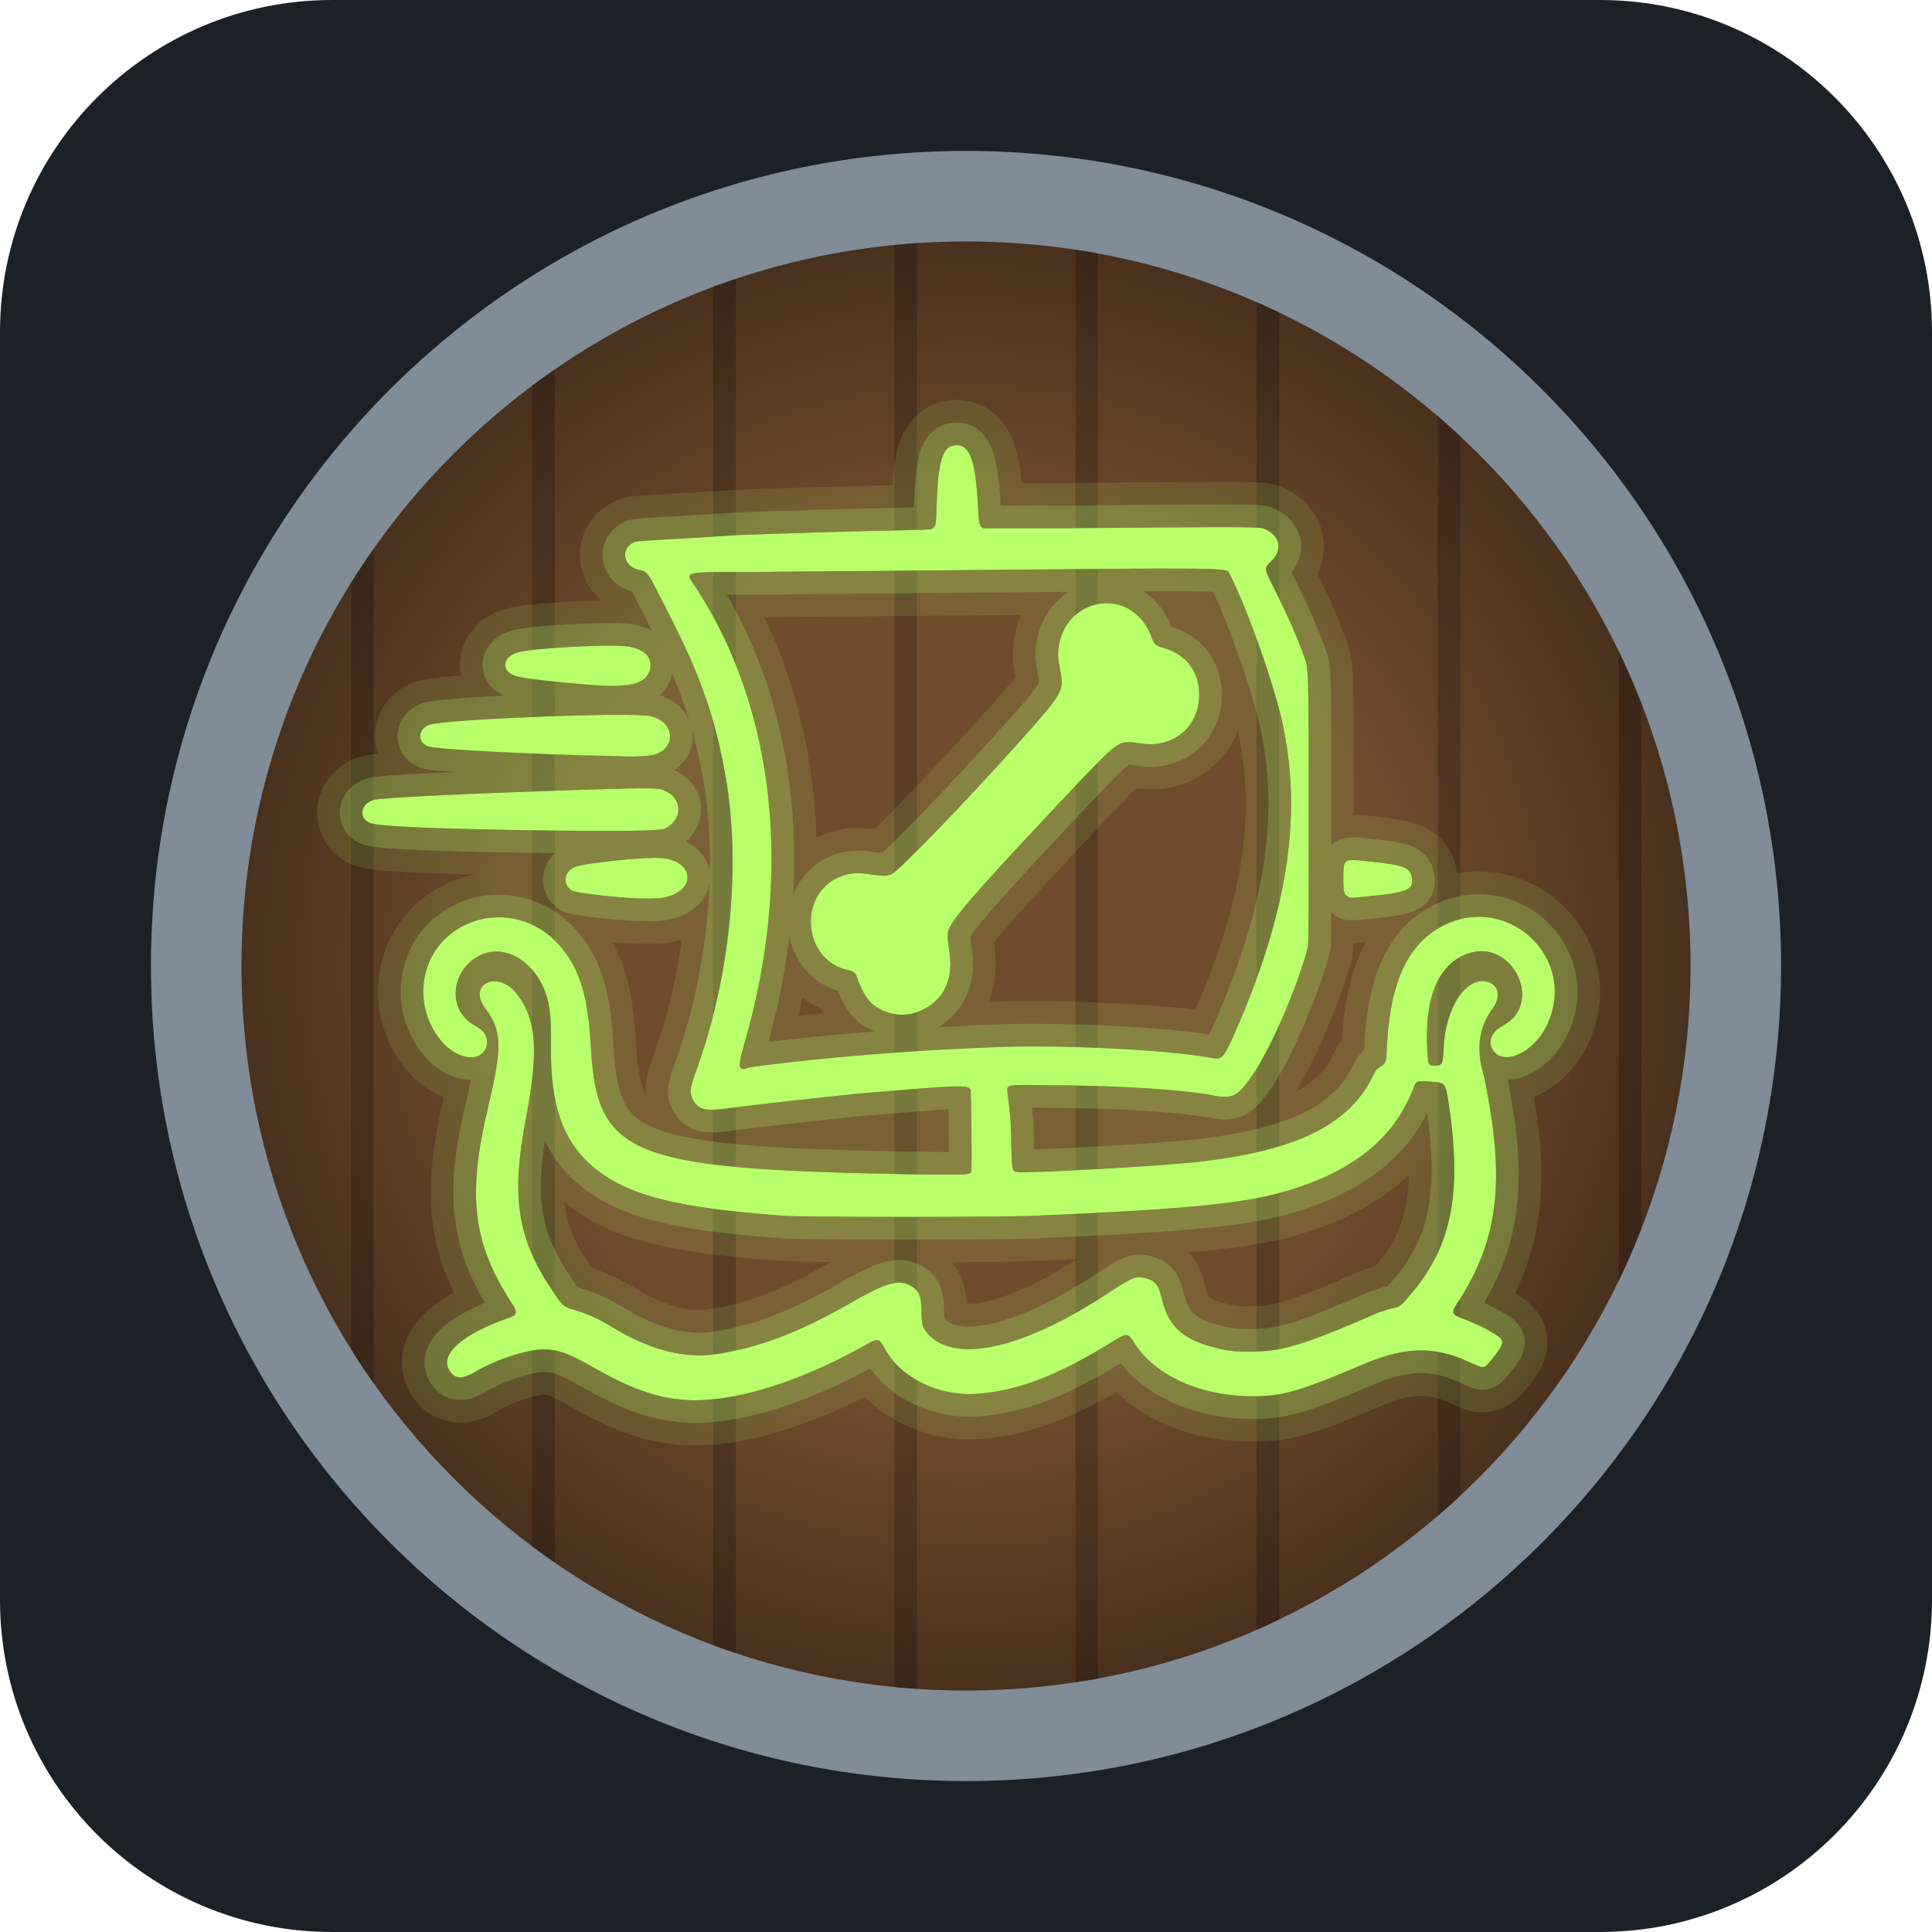
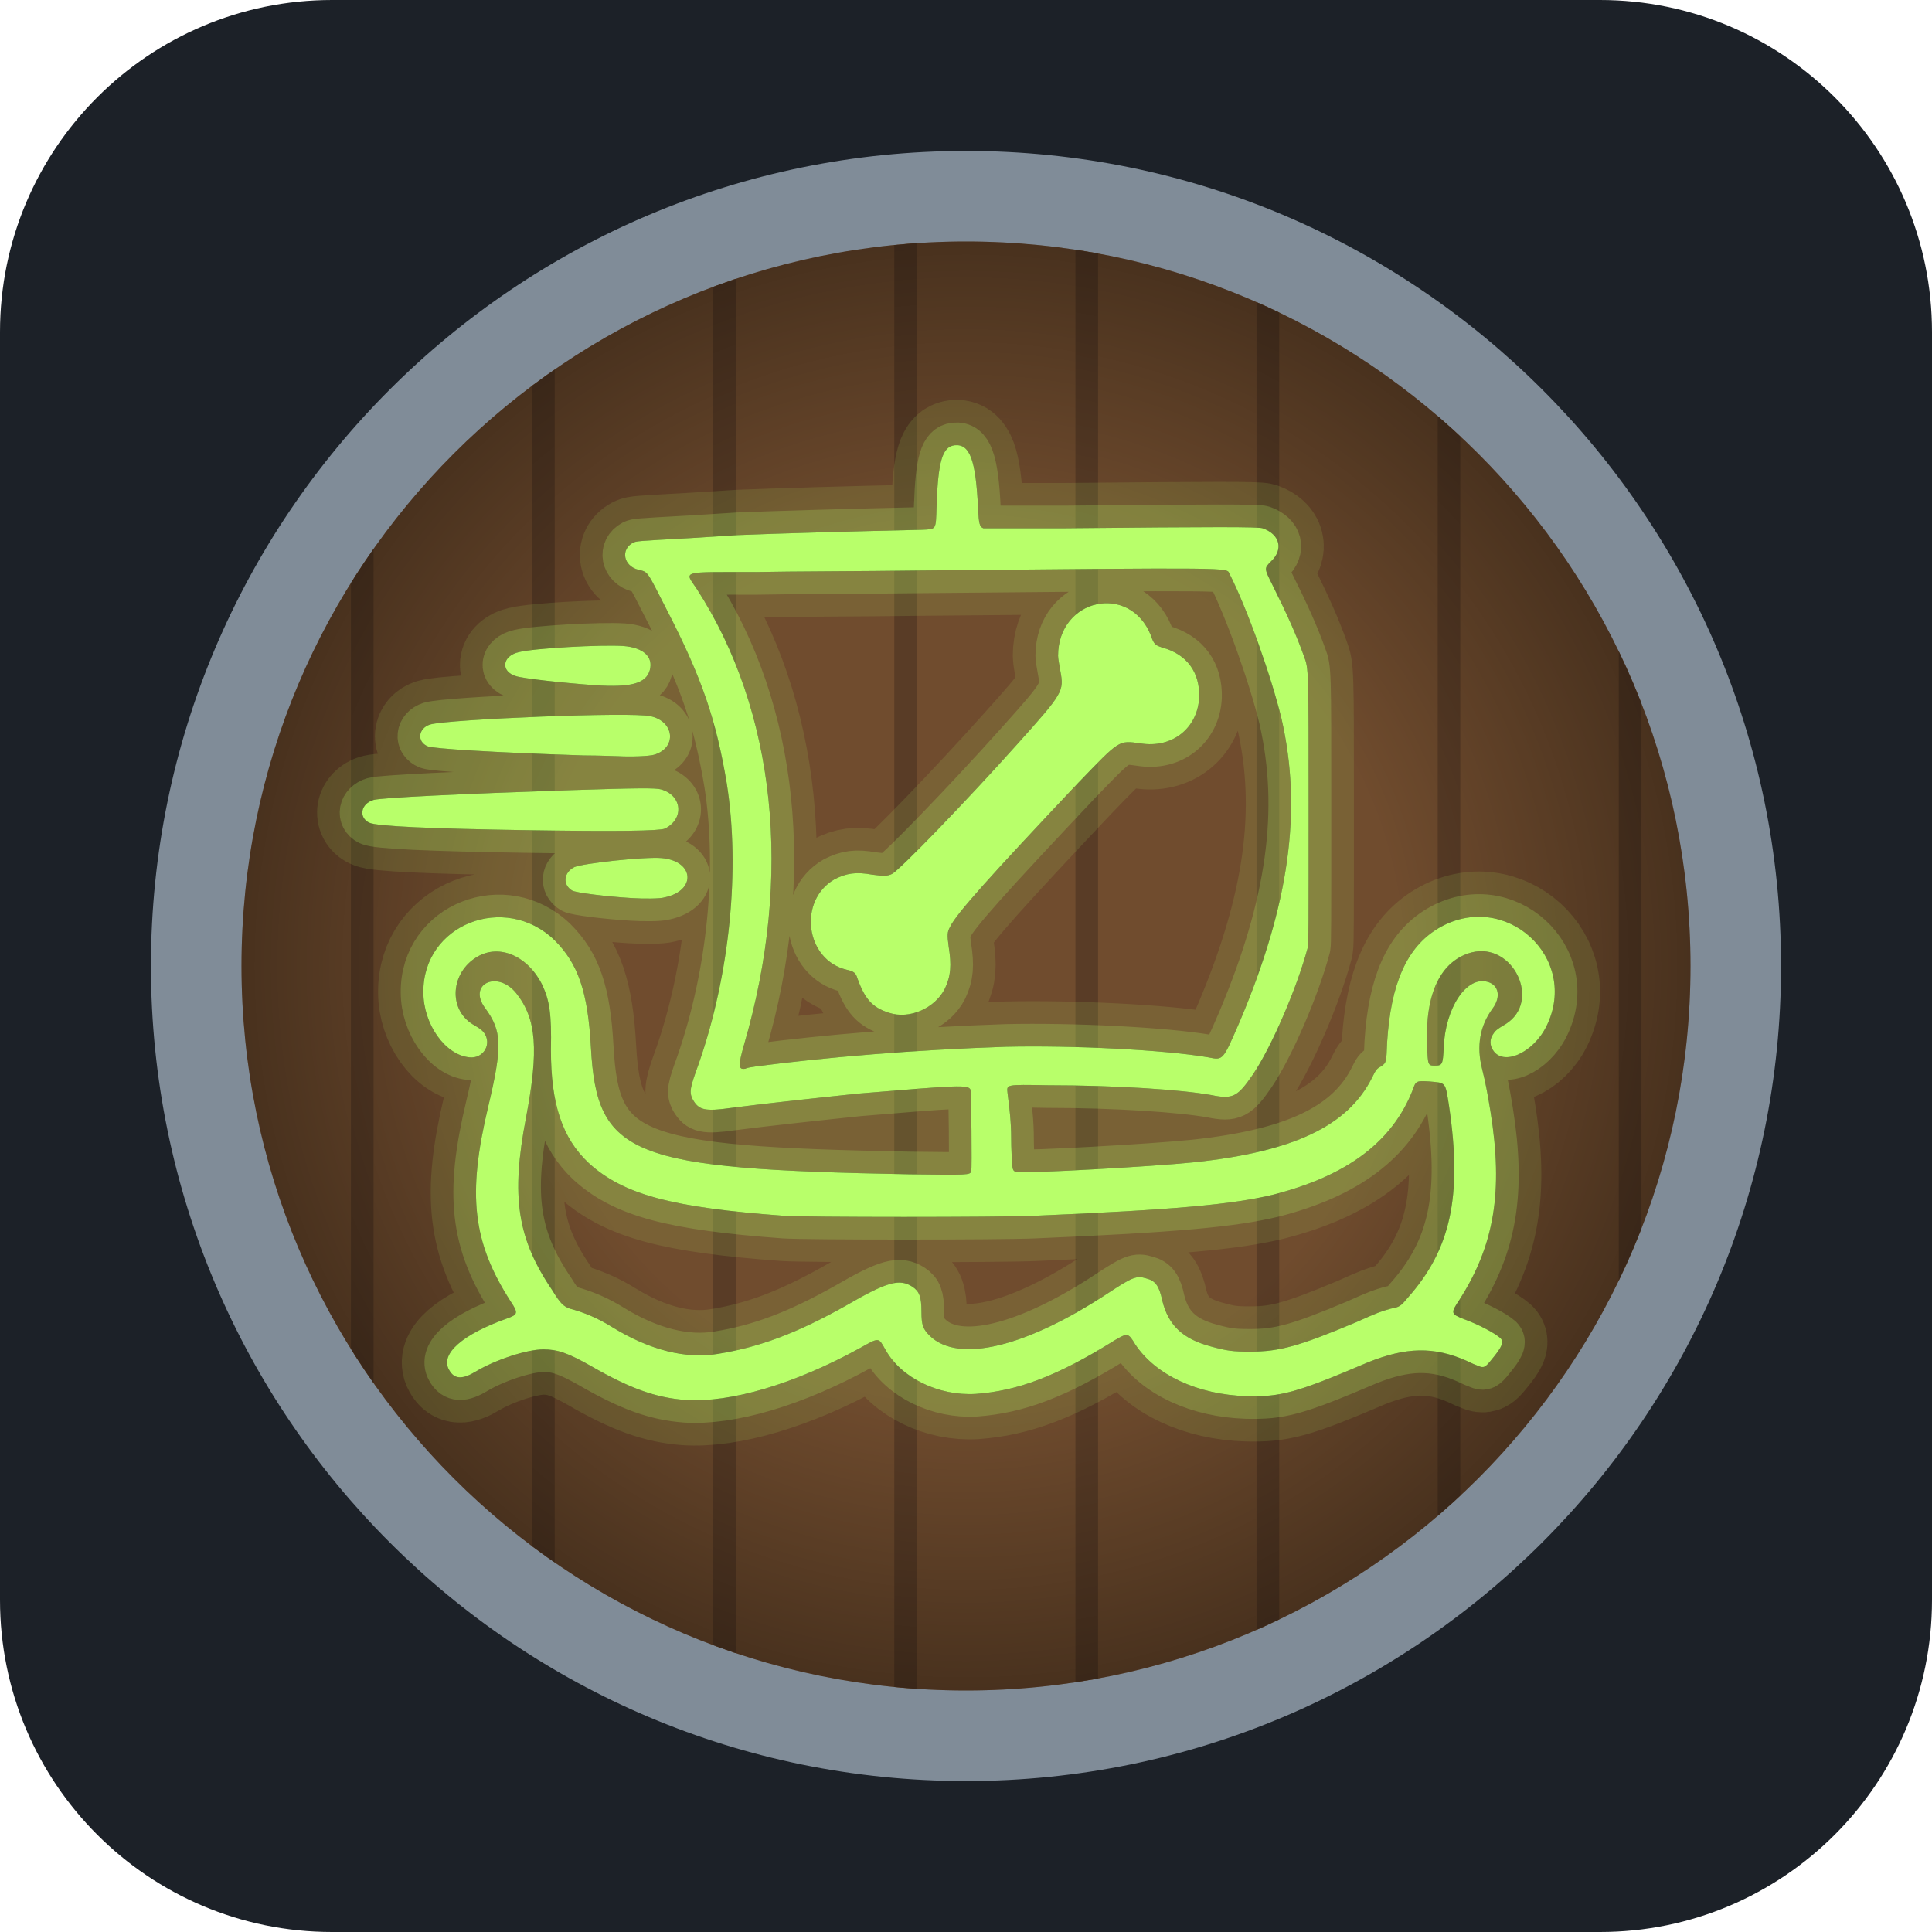
<svg xmlns="http://www.w3.org/2000/svg" width="256" height="256" viewBox="0 0 256 256">
  <defs>
    <clipPath id="wood">
      <circle cx="128" cy="128" r="96" />
    </clipPath>
    <radialGradient id="shade" cx="0.5" cy="0.5" r="0.5">
      <stop offset="0.6" stop-color="#000" stop-opacity="0" />
      <stop offset="1" stop-color="#000" stop-opacity="0.35" />
    </radialGradient>
  </defs>
  <rect width="256" height="256" rx="44" fill="#1c2128" />
  <circle cx="128" cy="128" r="108" fill="#808c98" />
  <circle cx="128" cy="128" r="96" fill="#704c2e" />
  <g clip-path="url(#wood)" stroke="#593c26" stroke-width="3">
    <path d="M 48 20 V 236 M 72 20 V 236 M 96 20 V 236 M 120 20 V 236 M 144 20 V 236 M 168 20 V 236 M 192 20 V 236 M 216 20 V 236" />
  </g>
  <circle cx="128" cy="128" r="96" fill="url(#shade)" />
  <g fill-rule="evenodd" stroke-linejoin="round">
-     <path id="ship" d="M 90.8 185.5 C 86.9 185.2 83.5 184.0 78.3 181.0 C 75.3 179.3 73.9 178.8 72.0 178.8 C 69.8 178.8 65.6 180.2 63.1 181.7 C 61.3 182.8 60.2 182.8 59.5 181.5 C 58.3 179.4 61.3 176.8 67.2 174.7 C 68.6 174.2 68.7 174.0 67.7 172.5 C 62.6 164.6 61.9 158.3 64.7 146.6 C 66.6 138.6 66.5 136.6 64.3 133.6 C 61.9 130.4 65.9 128.5 68.4 131.6 C 71.1 135.0 71.4 139.1 69.7 148.1 C 67.7 158.5 68.5 164.1 73.2 171.0 C 74.3 172.8 74.7 173.1 75.5 173.4 C 77.4 173.9 79.3 174.7 81.2 175.9 C 86.1 178.9 90.9 180.1 95.1 179.4 C 100.7 178.5 105.7 176.6 112.1 173.0 C 117.6 169.8 119.2 169.4 120.9 170.5 C 121.8 171.1 122.1 171.8 122.1 173.8 C 122.1 175.6 122.3 176.1 123.2 177.0 C 127.0 180.7 136.0 178.5 146.9 171.3 C 150.1 169.2 150.6 169.0 151.9 169.4 C 153.1 169.7 153.6 170.4 154.0 172.3 C 154.8 175.6 156.7 177.4 160.4 178.4 C 162.6 179.0 163.3 179.1 165.7 179.1 C 169.5 179.1 172.1 178.4 179.7 175.2 C 182.6 173.9 182.9 173.8 184.3 173.4 C 185.4 173.2 185.6 173.1 186.5 172.0 C 192.2 165.6 193.8 158.6 192.0 146.5 C 191.5 143.3 191.6 143.5 189.4 143.3 C 187.7 143.2 187.6 143.2 187.2 144.4 C 184.5 151.3 178.5 155.8 168.7 158.3 C 163.3 159.6 155.7 160.3 137.0 161.1 C 132.3 161.3 106.8 161.3 103.9 161.1 C 89.0 160.0 82.6 158.3 78.0 154.1 C 74.5 150.8 73.0 146.3 73.0 139.1 C 73.1 134.3 72.8 132.6 71.9 130.6 C 70.0 126.7 66.2 125.0 63.2 126.8 C 59.7 128.9 59.4 133.7 62.6 135.7 C 63.8 136.4 64.0 136.6 64.3 137.1 C 65.1 138.6 63.9 140.3 62.2 140.1 C 59.0 139.8 56.1 135.7 56.1 131.5 C 56.0 122.5 66.9 118.2 73.5 124.6 C 76.6 127.7 77.9 131.4 78.3 138.8 C 79.1 153.2 83.5 154.9 120.5 155.6 C 128.4 155.7 128.5 155.7 128.7 155.2 C 128.8 154.8 128.7 144.8 128.6 144.4 C 128.3 143.7 127.0 143.8 113.8 144.9 C 109.0 145.4 101.5 146.2 96.9 146.8 C 93.4 147.3 92.6 147.1 91.8 145.7 C 91.3 144.7 91.4 144.2 92.6 140.9 C 96.7 129.1 98.1 115.2 96.3 103.8 C 94.9 95.4 93.0 89.8 88.3 80.7 C 85.7 75.6 85.9 75.8 84.6 75.5 C 82.6 75.0 82.2 72.8 83.9 71.9 C 84.4 71.7 84.2 71.7 91.5 71.3 C 93.3 71.2 96.1 71.0 97.8 70.9 C 102.7 70.7 113.0 70.4 122.1 70.2 C 124.1 70.1 124.0 70.3 124.1 67.1 C 124.3 61.0 124.9 59.2 126.5 59.0 C 128.5 58.8 129.3 60.9 129.6 67.4 C 129.7 69.4 129.8 69.8 130.3 70.0 C 130.5 70.0 134.9 70.0 140.9 70.0 C 161.2 69.8 166.7 69.8 167.3 70.0 C 169.6 70.8 170.1 72.8 168.4 74.4 C 167.5 75.3 167.5 75.3 168.6 77.5 C 170.6 81.5 171.8 84.2 172.8 87.0 C 173.4 88.6 173.4 88.6 173.4 106.7 C 173.4 123.0 173.4 124.9 173.3 125.5 C 171.9 130.8 168.5 138.7 166.0 142.4 C 164.0 145.3 163.4 145.7 160.5 145.1 C 156.6 144.4 148.0 143.8 138.8 143.8 C 133.2 143.7 133.4 143.7 133.5 144.8 C 133.9 147.9 134.0 149.2 134.0 151.8 C 134.1 155.1 134.1 155.2 134.8 155.3 C 135.9 155.5 152.5 154.6 158.3 154.0 C 171.4 152.6 178.6 149.2 181.8 142.8 C 182.3 141.8 182.4 141.6 183.0 141.3 C 183.7 140.8 183.7 140.8 183.8 138.1 C 184.3 130.3 186.4 125.5 190.6 123.0 C 199.4 117.8 209.4 126.9 204.9 136.0 C 203.1 139.6 199.1 141.3 197.8 139.1 C 197.4 138.5 197.4 137.7 197.8 137.1 C 198.1 136.6 198.3 136.4 199.5 135.7 C 204.3 132.7 200.5 124.8 195.0 126.2 C 190.9 127.3 188.8 131.6 189.1 138.6 C 189.2 141.1 189.2 141.2 190.1 141.2 C 191.1 141.2 191.2 141.1 191.3 138.8 C 191.5 133.6 194.3 129.3 197.1 130.1 C 198.6 130.5 198.9 132.1 197.8 133.6 C 196.1 135.9 195.6 138.6 196.4 141.7 C 196.8 143.3 197.1 144.8 197.5 147.3 C 199.2 157.9 198.0 165.0 193.4 172.2 C 192.2 174.0 192.2 174.1 194.0 174.8 C 195.9 175.5 198.0 176.6 198.8 177.3 C 199.3 177.8 199.1 178.4 197.6 180.2 C 196.8 181.2 196.6 181.3 195.9 181.0 C 195.6 180.9 194.9 180.6 194.3 180.3 C 190.0 178.4 186.3 178.5 181.3 180.5 C 171.7 184.6 169.7 185.1 165.2 185.0 C 158.7 184.8 153.1 182.2 150.4 178.1 C 149.5 176.6 149.4 176.6 147.7 177.6 C 140.0 182.4 134.8 184.3 129.3 184.7 C 124.4 185.0 119.4 182.6 117.3 178.8 C 116.4 177.2 116.5 177.2 114.0 178.6 C 105.3 183.4 96.8 185.9 90.8 185.5 Z M 100.2 141.3 C 109.3 140.1 121.2 139.1 133.3 138.7 C 142.1 138.5 154.3 139.1 160.1 140.1 C 162.1 140.5 162.0 140.6 164.3 135.3 C 170.8 119.9 172.6 107.4 169.8 95.2 C 168.5 89.8 165.3 80.7 162.9 76.0 C 162.5 75.2 163.9 75.2 121.4 75.6 C 114.3 75.7 104.8 75.7 100.2 75.8 C 90.0 75.8 90.7 75.6 92.3 78.0 C 102.8 94.2 105.1 116.1 98.6 138.4 C 97.8 141.2 97.8 141.8 98.8 141.6 C 98.9 141.5 99.5 141.4 100.2 141.3 Z M 117.8 134.2 C 115.6 133.5 114.6 132.4 113.6 129.6 C 113.4 128.9 113.1 128.7 112.2 128.5 C 106.7 127.2 105.7 119.3 110.6 116.5 C 112.2 115.7 113.4 115.5 115.6 115.9 C 117.1 116.1 117.6 116.1 118.2 115.8 C 119.2 115.3 128.0 106.2 134.8 98.6 C 140.9 91.8 141.0 91.6 140.5 88.9 C 140.4 88.3 140.2 87.3 140.2 86.9 C 140.2 79.3 149.7 77.2 152.5 84.2 C 152.9 85.4 153.1 85.5 154.0 85.8 C 157.3 86.7 159.0 89.1 158.9 92.4 C 158.7 96.5 155.3 99.2 151.1 98.5 C 148.2 98.1 148.4 98.0 142.9 103.7 C 131.1 116.2 126.7 121.1 125.9 122.8 C 125.5 123.5 125.5 123.9 125.7 125.4 C 126.1 127.9 126.0 129.3 125.2 131.0 C 123.9 133.6 120.5 135.1 117.8 134.2 Z M 83.7 119.0 C 80.4 118.8 76.3 118.3 75.8 118.0 C 74.5 117.2 74.7 115.6 76.1 114.9 C 77.2 114.4 85.4 113.5 87.7 113.7 C 92.0 114.1 92.3 118.0 88.1 118.9 C 87.5 119.1 85.3 119.1 83.7 119.0 Z M 178.6 118.8 C 178.1 118.6 178.0 118.2 178.0 116.4 C 178.0 113.8 178.0 113.8 181.0 114.1 C 186.0 114.6 187.0 114.9 187.1 116.5 C 187.3 117.9 186.3 118.3 181.0 118.8 C 178.8 119.0 178.9 119.0 178.6 118.8 Z M 69.5 110.0 C 57.2 109.8 49.9 109.5 48.9 109.0 C 47.5 108.3 47.8 106.5 49.5 106.0 C 50.5 105.7 60.8 105.2 75.6 104.7 C 84.7 104.4 86.9 104.4 87.6 104.6 C 90.4 105.4 90.7 108.5 88.1 109.8 C 87.3 110.1 82.1 110.2 69.5 110.0 Z M 81.9 100.2 C 81.5 100.2 79.4 100.1 77.4 100.1 C 65.1 99.7 57.5 99.2 56.7 98.9 C 55.2 98.3 55.4 96.5 57.0 96.0 C 59.4 95.3 83.8 94.3 86.2 94.9 C 89.4 95.6 89.7 99.1 86.7 100.0 C 86.1 100.2 83.6 100.3 81.9 100.2 Z M 78.9 90.8 C 74.7 90.5 69.3 89.9 68.4 89.6 C 66.3 89.0 66.5 86.9 68.8 86.4 C 70.8 85.9 79.6 85.4 82.6 85.6 C 85.2 85.8 86.6 87.0 86.1 88.8 C 85.6 90.6 83.5 91.1 78.9 90.8 Z" />
+     <path id="ship" d="M 90.8 185.5 C 86.9 185.2 83.5 184.0 78.3 181.0 C 75.3 179.3 73.9 178.8 72.0 178.8 C 69.8 178.8 65.6 180.2 63.1 181.7 C 61.3 182.8 60.2 182.8 59.5 181.5 C 58.3 179.4 61.3 176.8 67.2 174.7 C 68.6 174.2 68.7 174.0 67.7 172.5 C 62.6 164.6 61.9 158.3 64.7 146.6 C 66.6 138.6 66.5 136.6 64.3 133.6 C 61.9 130.4 65.9 128.5 68.4 131.6 C 71.1 135.0 71.4 139.1 69.7 148.1 C 67.7 158.5 68.5 164.1 73.2 171.0 C 74.3 172.8 74.7 173.1 75.5 173.4 C 77.4 173.9 79.3 174.7 81.2 175.9 C 86.1 178.9 90.9 180.1 95.1 179.4 C 100.7 178.5 105.7 176.6 112.1 173.0 C 117.6 169.8 119.2 169.4 120.9 170.5 C 121.8 171.1 122.1 171.8 122.1 173.8 C 122.1 175.6 122.3 176.1 123.2 177.0 C 127.0 180.7 136.0 178.5 146.9 171.3 C 150.1 169.2 150.6 169.0 151.9 169.4 C 153.1 169.7 153.6 170.4 154.0 172.3 C 154.8 175.6 156.7 177.4 160.4 178.4 C 162.6 179.0 163.3 179.1 165.7 179.1 C 169.5 179.1 172.1 178.4 179.7 175.2 C 182.6 173.9 182.9 173.8 184.3 173.4 C 185.4 173.2 185.6 173.1 186.5 172.0 C 192.2 165.6 193.8 158.6 192.0 146.5 C 191.5 143.3 191.6 143.5 189.4 143.3 C 187.7 143.2 187.6 143.2 187.2 144.4 C 184.5 151.3 178.5 155.8 168.7 158.3 C 163.3 159.6 155.7 160.3 137.0 161.1 C 132.3 161.3 106.8 161.3 103.9 161.1 C 89.0 160.0 82.6 158.3 78.0 154.1 C 74.5 150.8 73.0 146.3 73.0 139.1 C 73.1 134.3 72.8 132.6 71.9 130.6 C 70.0 126.7 66.2 125.0 63.2 126.8 C 59.7 128.9 59.4 133.7 62.6 135.7 C 63.8 136.4 64.0 136.6 64.3 137.1 C 65.1 138.6 63.9 140.3 62.2 140.1 C 59.0 139.8 56.1 135.7 56.1 131.5 C 56.0 122.5 66.9 118.2 73.5 124.6 C 76.6 127.7 77.9 131.4 78.3 138.8 C 79.1 153.2 83.5 154.9 120.5 155.6 C 128.4 155.7 128.5 155.7 128.7 155.2 C 128.8 154.8 128.7 144.8 128.6 144.4 C 128.3 143.7 127.0 143.8 113.8 144.9 C 109.0 145.4 101.5 146.2 96.9 146.8 C 93.4 147.3 92.6 147.1 91.8 145.7 C 91.3 144.7 91.4 144.2 92.6 140.9 C 96.7 129.1 98.1 115.2 96.3 103.8 C 94.9 95.4 93.0 89.8 88.3 80.7 C 85.7 75.6 85.9 75.8 84.6 75.5 C 82.6 75.0 82.2 72.8 83.9 71.9 C 84.4 71.7 84.2 71.7 91.5 71.3 C 93.3 71.2 96.1 71.0 97.8 70.9 C 102.7 70.7 113.0 70.4 122.1 70.2 C 124.1 70.1 124.0 70.3 124.1 67.1 C 124.3 61.0 124.9 59.2 126.5 59.0 C 128.5 58.8 129.3 60.9 129.6 67.4 C 129.7 69.4 129.8 69.8 130.3 70.0 C 130.5 70.0 134.9 70.0 140.9 70.0 C 161.2 69.8 166.7 69.8 167.3 70.0 C 169.6 70.8 170.1 72.8 168.4 74.4 C 167.5 75.3 167.5 75.3 168.6 77.5 C 170.6 81.5 171.8 84.2 172.8 87.0 C 173.4 88.6 173.4 88.6 173.4 106.7 C 173.4 123.0 173.4 124.9 173.3 125.5 C 171.9 130.8 168.5 138.7 166.0 142.4 C 164.0 145.3 163.4 145.7 160.5 145.1 C 156.6 144.4 148.0 143.8 138.8 143.8 C 133.2 143.7 133.4 143.7 133.5 144.8 C 133.9 147.9 134.0 149.2 134.0 151.8 C 134.1 155.1 134.1 155.2 134.8 155.3 C 135.9 155.5 152.5 154.6 158.3 154.0 C 171.4 152.6 178.6 149.2 181.8 142.8 C 182.3 141.8 182.4 141.6 183.0 141.3 C 183.7 140.8 183.7 140.8 183.8 138.1 C 184.3 130.3 186.4 125.5 190.6 123.0 C 199.4 117.8 209.4 126.9 204.9 136.0 C 203.1 139.6 199.1 141.3 197.8 139.1 C 197.4 138.5 197.4 137.7 197.8 137.1 C 198.1 136.6 198.3 136.4 199.5 135.7 C 204.3 132.7 200.5 124.8 195.0 126.2 C 190.9 127.3 188.8 131.6 189.1 138.6 C 189.2 141.1 189.2 141.2 190.1 141.2 C 191.1 141.2 191.2 141.1 191.3 138.8 C 191.5 133.6 194.3 129.3 197.1 130.1 C 198.6 130.5 198.9 132.1 197.8 133.6 C 196.1 135.9 195.6 138.6 196.4 141.7 C 196.8 143.3 197.1 144.8 197.5 147.3 C 199.2 157.9 198.0 165.0 193.4 172.2 C 192.2 174.0 192.2 174.1 194.0 174.8 C 195.9 175.5 198.0 176.6 198.8 177.3 C 199.3 177.8 199.1 178.4 197.6 180.2 C 196.8 181.2 196.6 181.3 195.9 181.0 C 195.6 180.9 194.9 180.6 194.3 180.3 C 190.0 178.4 186.3 178.5 181.3 180.5 C 171.7 184.6 169.7 185.1 165.2 185.0 C 158.7 184.8 153.1 182.2 150.4 178.1 C 149.5 176.6 149.4 176.6 147.7 177.6 C 140.0 182.4 134.8 184.3 129.3 184.7 C 124.4 185.0 119.4 182.6 117.3 178.8 C 116.4 177.2 116.5 177.2 114.0 178.6 C 105.3 183.4 96.8 185.9 90.8 185.5 Z M 100.2 141.3 C 109.3 140.1 121.2 139.1 133.3 138.7 C 142.1 138.5 154.3 139.1 160.1 140.1 C 162.1 140.5 162.0 140.6 164.3 135.3 C 170.8 119.9 172.6 107.4 169.8 95.2 C 168.5 89.8 165.3 80.7 162.9 76.0 C 162.5 75.2 163.9 75.2 121.4 75.6 C 114.3 75.7 104.8 75.7 100.2 75.8 C 90.0 75.8 90.7 75.6 92.3 78.0 C 102.8 94.2 105.1 116.1 98.6 138.4 C 97.8 141.2 97.8 141.8 98.8 141.6 C 98.9 141.5 99.5 141.4 100.2 141.3 Z M 117.8 134.2 C 115.6 133.5 114.6 132.4 113.6 129.6 C 113.4 128.9 113.1 128.7 112.2 128.5 C 106.7 127.2 105.7 119.3 110.6 116.5 C 112.2 115.7 113.4 115.5 115.6 115.9 C 117.1 116.1 117.6 116.1 118.2 115.8 C 119.2 115.3 128.0 106.2 134.8 98.6 C 140.9 91.8 141.0 91.6 140.5 88.9 C 140.4 88.3 140.2 87.3 140.2 86.9 C 140.2 79.3 149.7 77.2 152.5 84.2 C 152.9 85.4 153.1 85.5 154.0 85.8 C 157.3 86.7 159.0 89.1 158.9 92.4 C 158.7 96.5 155.3 99.2 151.1 98.5 C 148.2 98.1 148.4 98.0 142.9 103.7 C 131.1 116.2 126.7 121.1 125.9 122.8 C 125.5 123.5 125.5 123.9 125.7 125.4 C 126.1 127.9 126.0 129.3 125.2 131.0 C 123.9 133.6 120.5 135.1 117.8 134.2 Z M 83.7 119.0 C 80.4 118.8 76.3 118.3 75.8 118.0 C 74.5 117.2 74.7 115.6 76.1 114.9 C 77.2 114.4 85.4 113.5 87.7 113.7 C 92.0 114.1 92.3 118.0 88.1 118.9 C 87.5 119.1 85.3 119.1 83.7 119.0 Z M 69.5 110.0 C 57.2 109.8 49.9 109.5 48.9 109.0 C 47.5 108.3 47.8 106.5 49.5 106.0 C 50.5 105.7 60.8 105.2 75.6 104.7 C 84.7 104.4 86.9 104.4 87.6 104.6 C 90.4 105.4 90.7 108.5 88.1 109.8 C 87.3 110.1 82.1 110.2 69.5 110.0 Z M 81.9 100.2 C 81.5 100.2 79.4 100.1 77.4 100.1 C 65.1 99.7 57.5 99.2 56.7 98.9 C 55.2 98.3 55.4 96.5 57.0 96.0 C 59.4 95.3 83.8 94.3 86.2 94.9 C 89.4 95.6 89.7 99.1 86.7 100.0 C 86.1 100.2 83.6 100.3 81.9 100.2 Z M 78.9 90.8 C 74.7 90.5 69.3 89.9 68.4 89.6 C 66.3 89.0 66.5 86.9 68.8 86.4 C 70.8 85.9 79.6 85.4 82.6 85.6 C 85.2 85.8 86.6 87.0 86.1 88.8 C 85.6 90.6 83.5 91.1 78.9 90.8 Z" />
    <use href="#ship" fill="none" stroke="#b8ff6a" stroke-width="12" stroke-opacity="0.12" />
    <use href="#ship" fill="none" stroke="#b8ff6a" stroke-width="6" stroke-opacity="0.22" />
    <use href="#ship" fill="#b8ff6a" />
  </g>
</svg>
